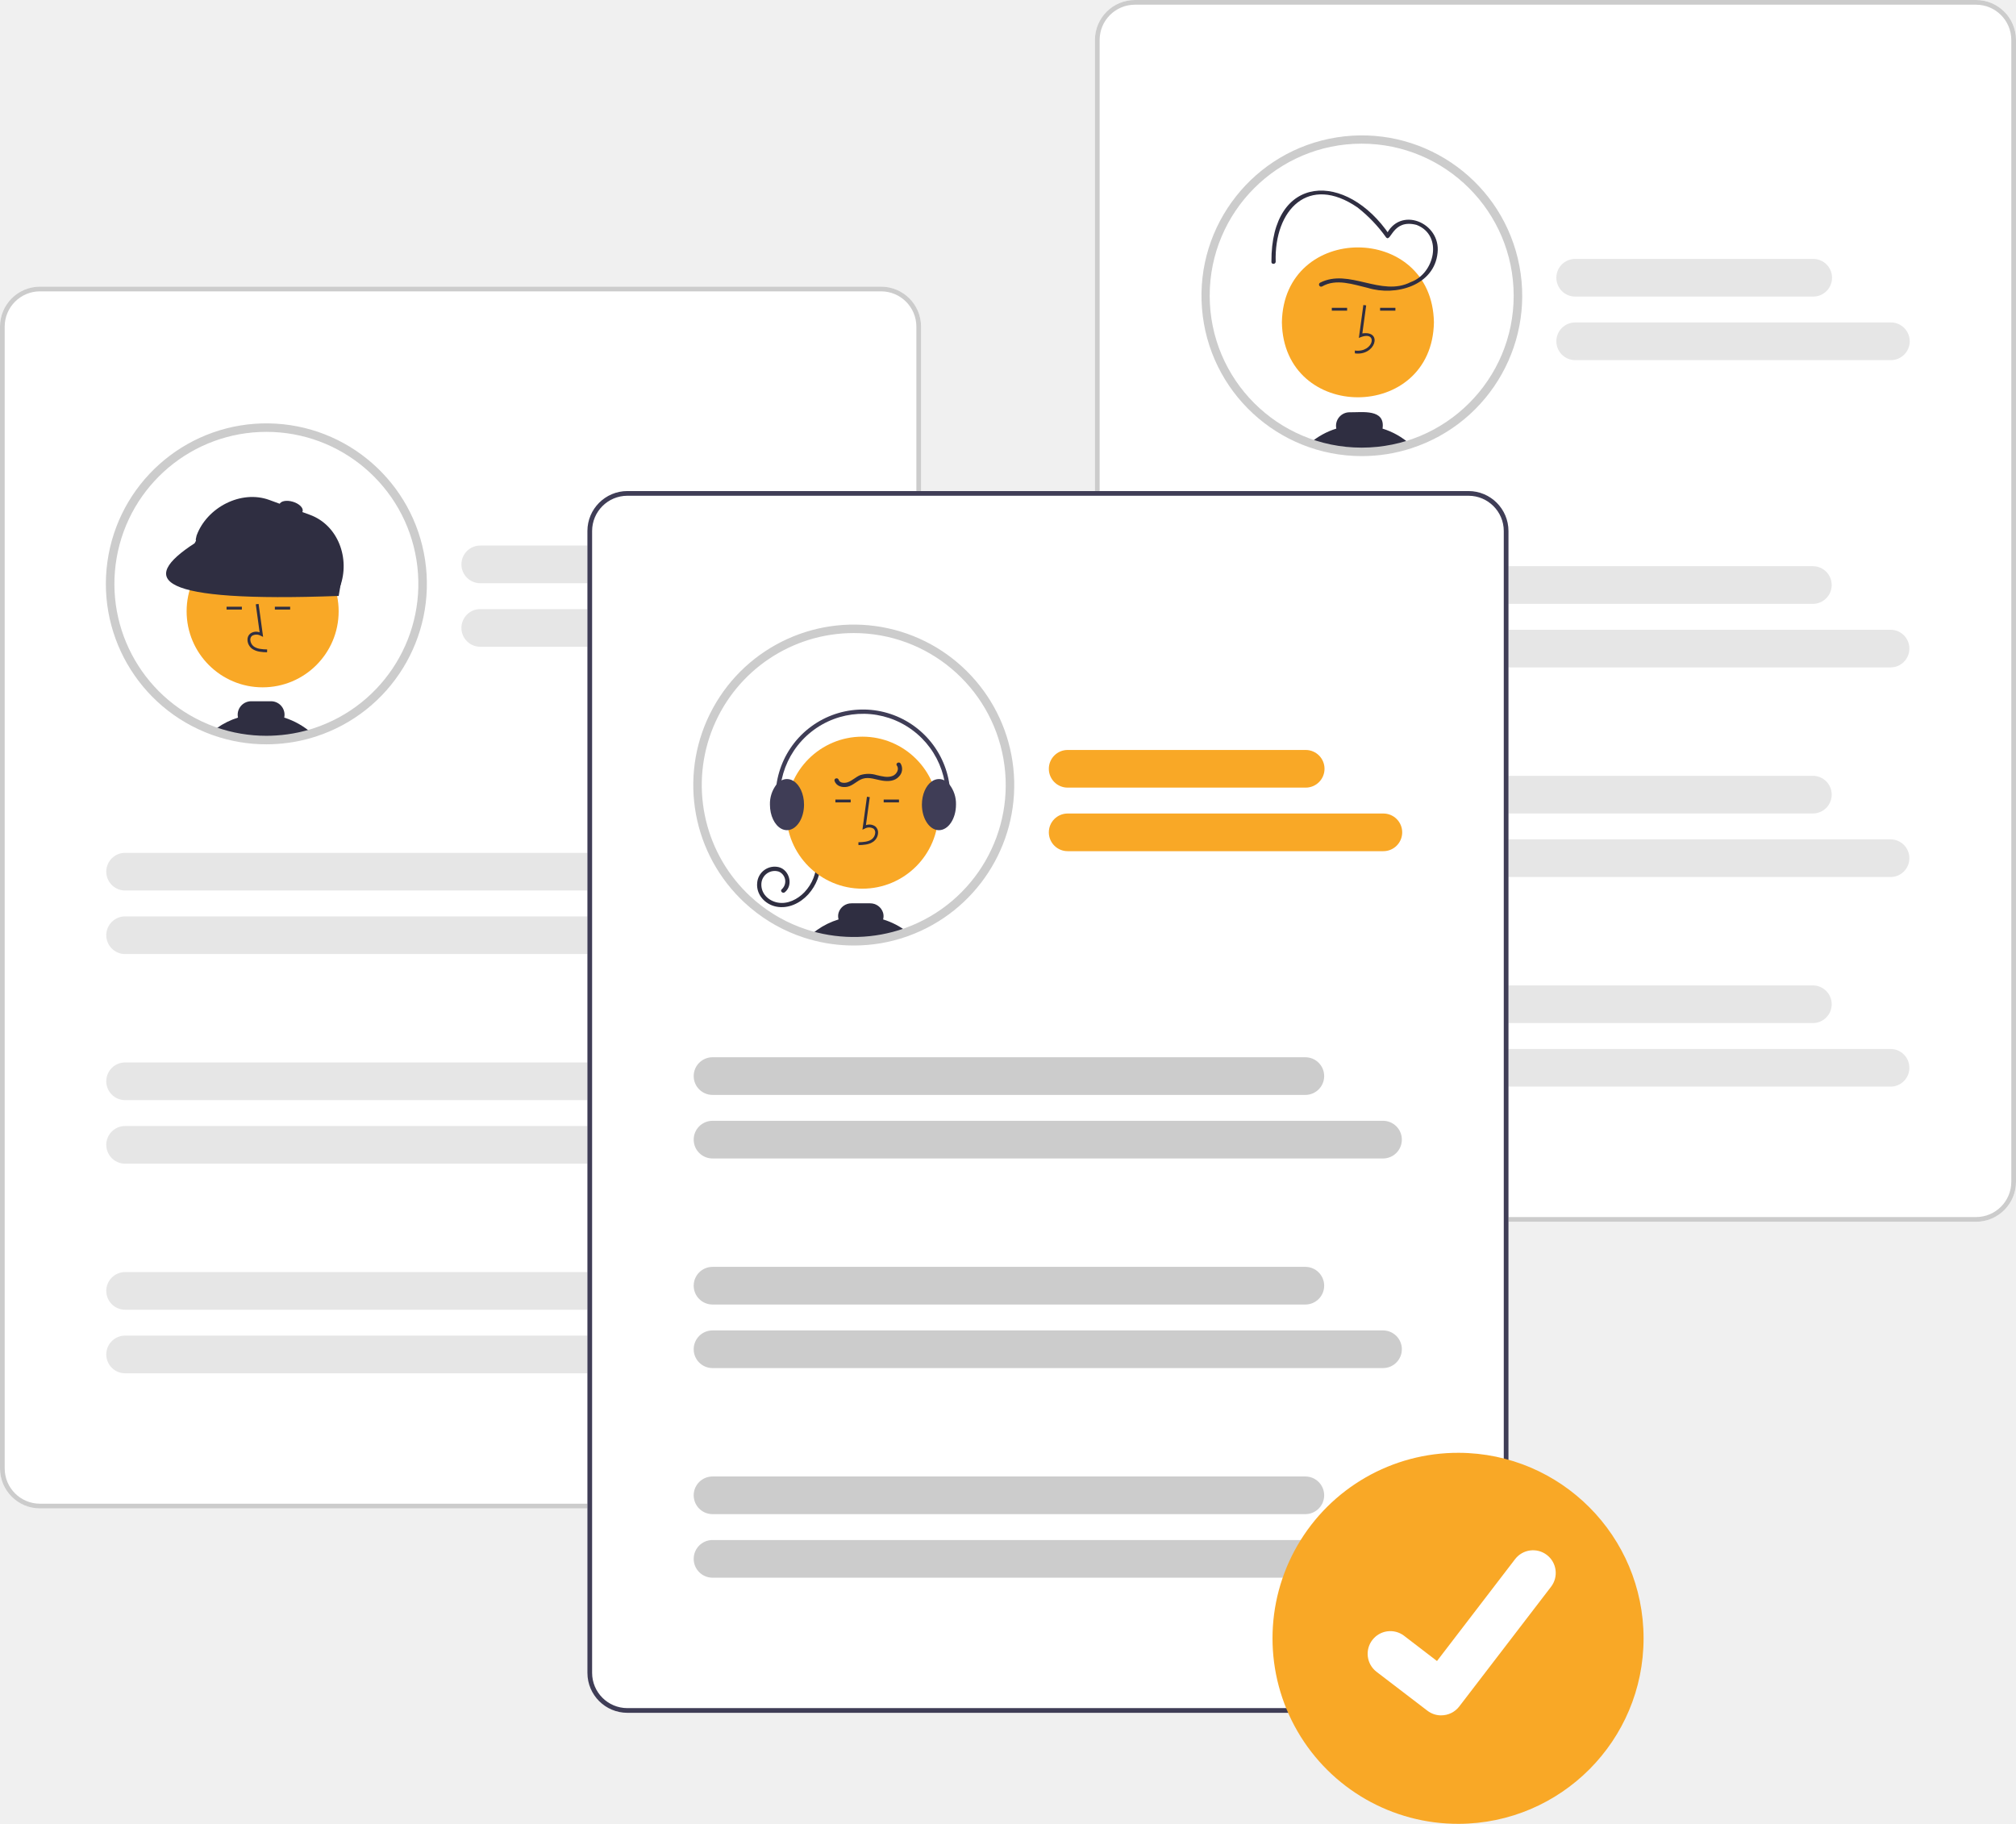
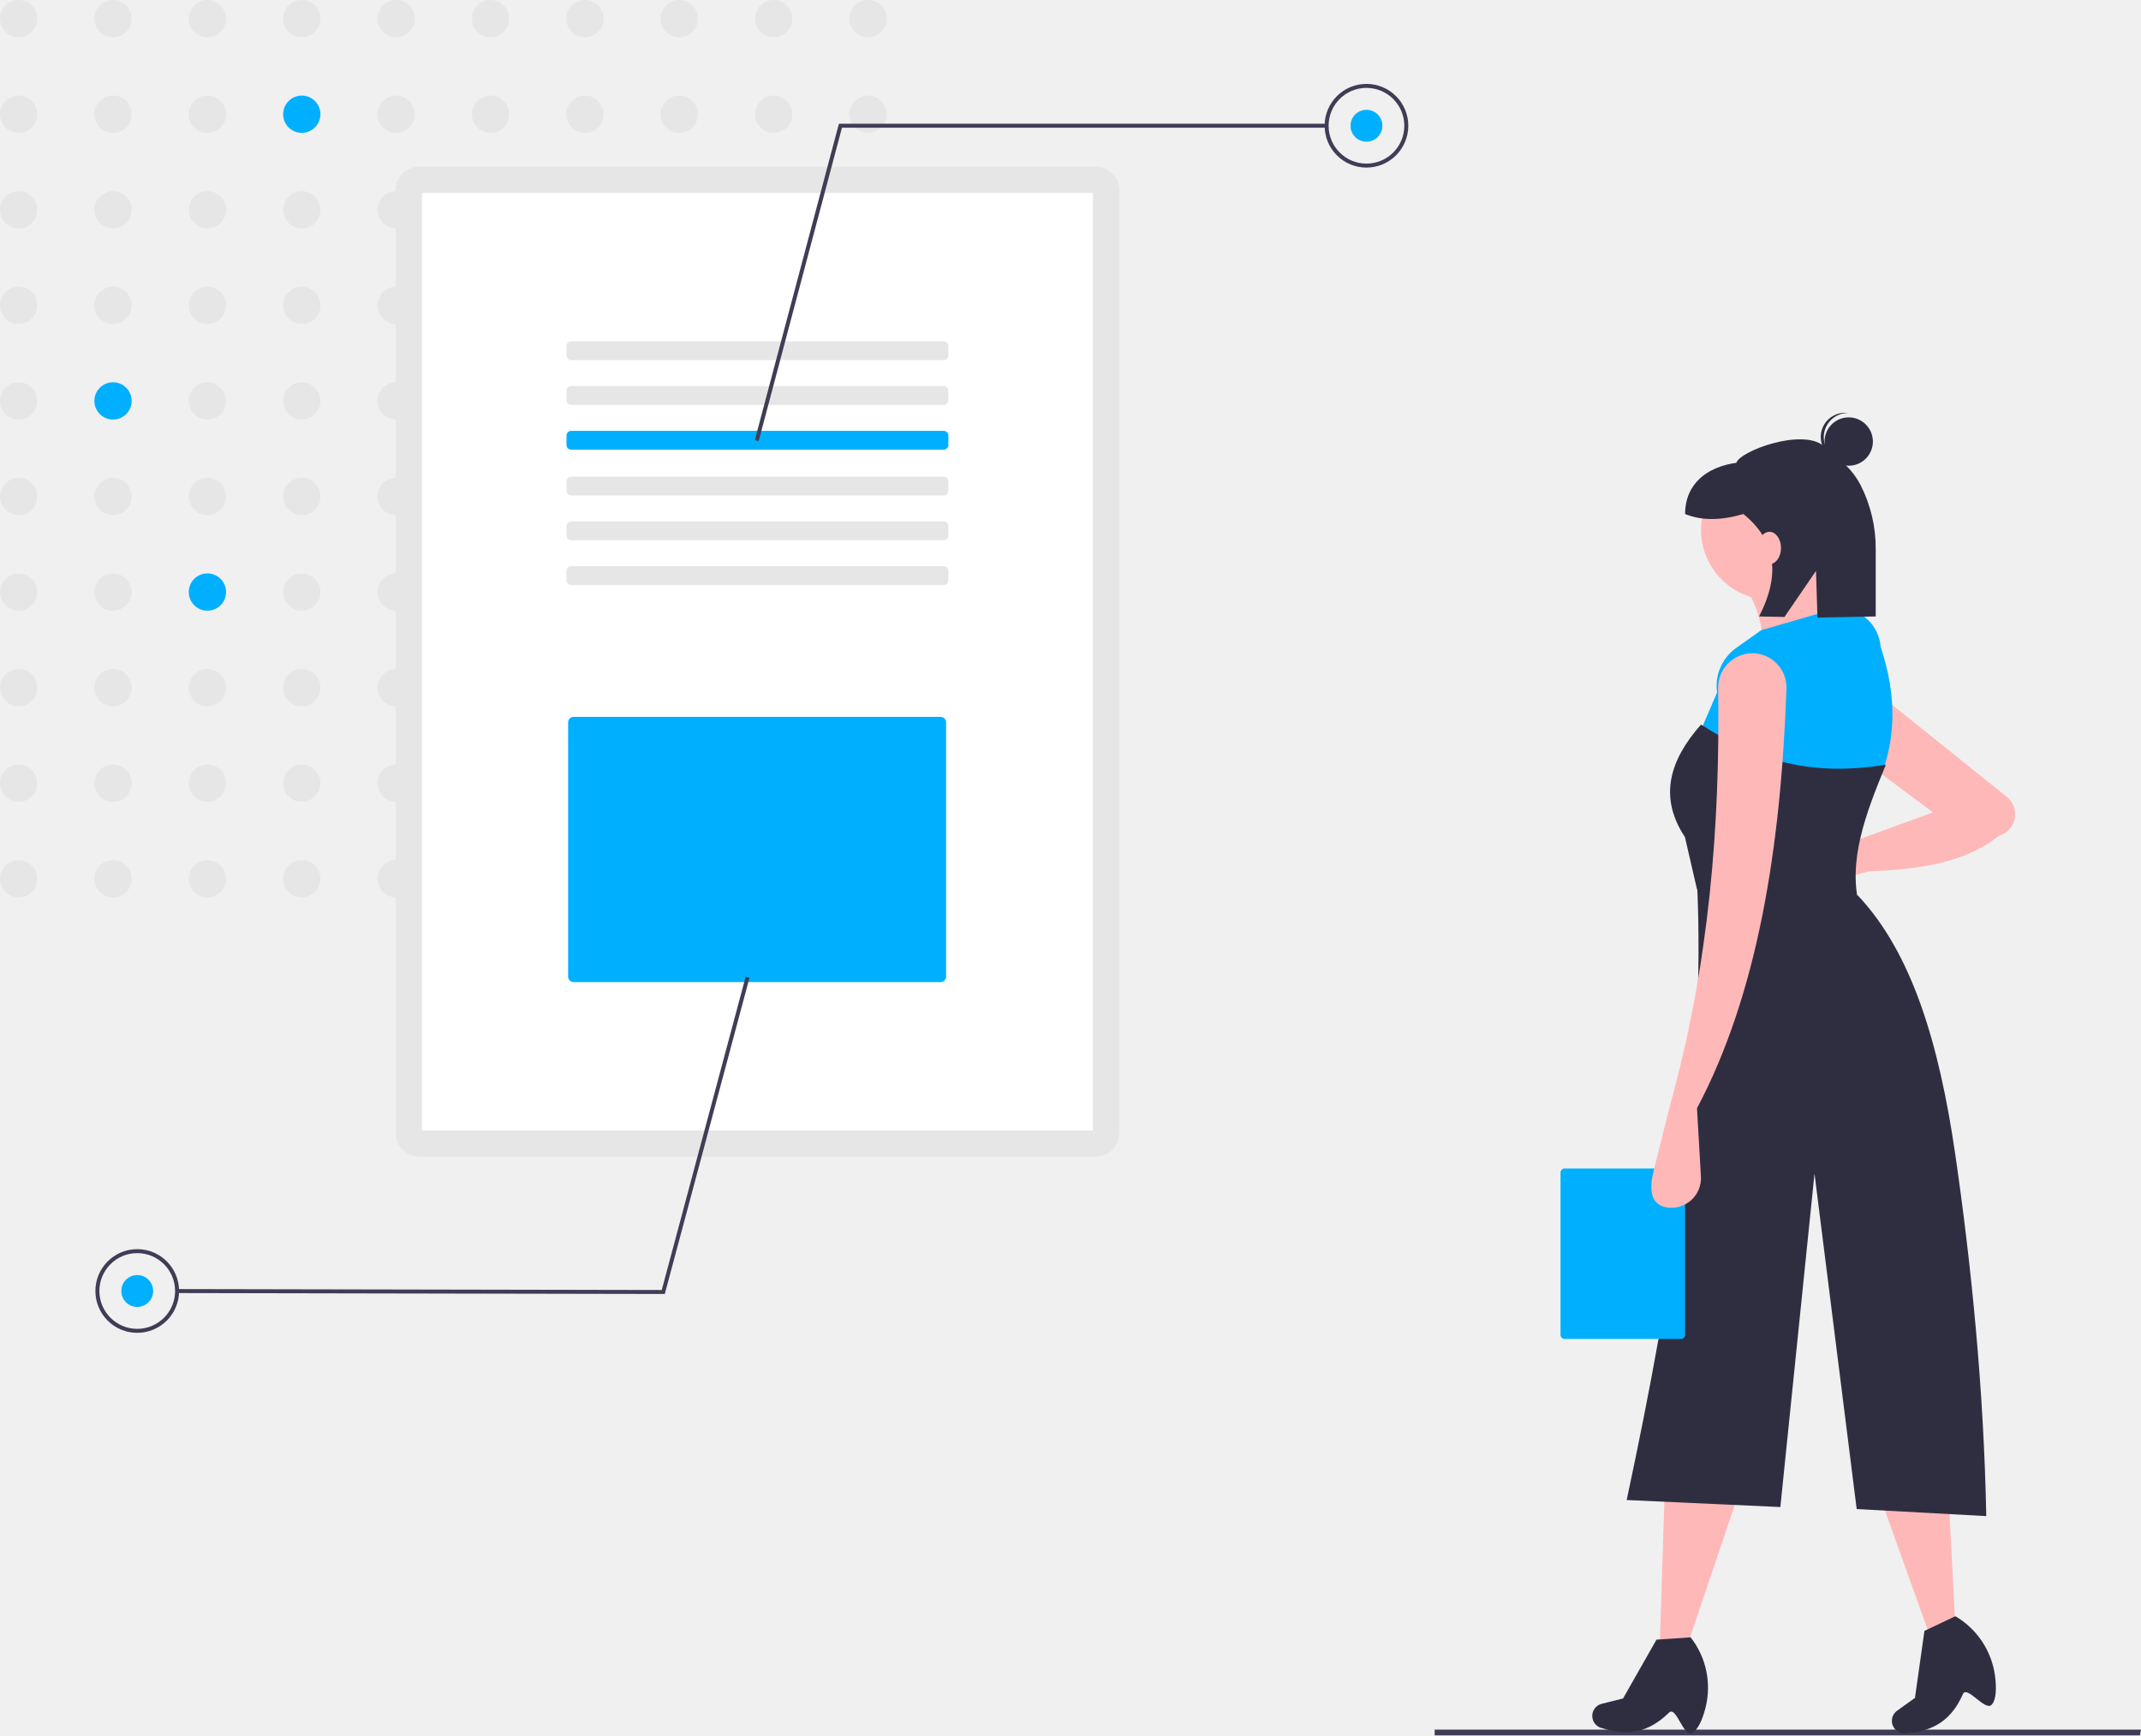
- <svg xmlns="http://www.w3.org/2000/svg" data-name="Layer 1" width="697.963" height="631.463" viewBox="0 0 697.963 631.463">
-   <path d="M556.072,656.52H264.848a13.845,13.845,0,0,1-13.829-13.829V247.342a13.845,13.845,0,0,1,13.829-13.829H556.072a13.845,13.845,0,0,1,13.829,13.829V642.691A13.845,13.845,0,0,1,556.072,656.52Z" transform="translate(-251.0186 -134.2684)" fill="#fff" />
-   <path d="M397.332,336.403a54.107,54.107,0,0,1-37.341,51.444c-.325.103-.649.207-.979.305-1.406.433-2.832.802-4.283,1.116a53.172,53.172,0,0,1-7.971,1.106q-1.748.118-3.516.118a53.995,53.995,0,0,1-17.884-3.029c-.167-.059-.334-.118-.497-.177a54.095,54.095,0,1,1,72.47-50.884Z" transform="translate(-251.0186 -134.2684)" fill="#fff" />
-   <circle cx="90.928" cy="211.655" r="26.317" fill="#f9a826" />
-   <path d="M343.482,360.103l.027-.983c-1.83-.051-3.443-.166-4.655-1.051a3.023,3.023,0,0,1-1.171-2.227,1.728,1.728,0,0,1,.567-1.423,2.979,2.979,0,0,1,3.043-.027l.814.373L340.547,343.361l-.974.134,1.327,9.7a3.472,3.472,0,0,0-3.284.473,2.69,2.69,0,0,0-.915,2.209,3.999,3.999,0,0,0,1.574,2.986C339.832,360,341.856,360.057,343.482,360.103Z" transform="translate(-251.0186 -134.2684)" fill="#2f2e41" />
-   <rect x="78.439" y="210.063" width="5.297" height="0.983" fill="#2f2e41" />
-   <rect x="95.158" y="210.063" width="5.297" height="0.983" fill="#2f2e41" />
-   <path d="M349.423,382.714a4.814,4.814,0,0,0,.108-.983,4.679,4.679,0,0,0-4.671-4.671h-6.884a4.676,4.676,0,0,0-4.671,4.671,4.543,4.543,0,0,0,.108.988,26.424,26.424,0,0,0-7.282,3.604c-.433.3-.861.624-1.269.964.162.059.329.118.497.177a53.995,53.995,0,0,0,17.884,3.029q1.77,0,3.516-.118a53.172,53.172,0,0,0,7.971-1.106c1.451-.315,2.877-.683,4.283-1.116A26.65,26.65,0,0,0,349.423,382.714Z" transform="translate(-251.0186 -134.2684)" fill="#2f2e41" />
-   <path d="M348.538,389.751a3.618,3.618,0,0,0-1.78.625,53.172,53.172,0,0,0,7.971-1.106Z" transform="translate(-251.0186 -134.2684)" fill="#2f2e41" />
-   <path d="M365.814,339.672,320.096,322.947a1.967,1.967,0,0,1-1.171-2.523l.155-.731c3.57-9.76,15.405-15.902,25.165-12.332l14.068,5.147c9.76,3.57,14.002,15.127,10.431,24.887l-.407,1.105A1.967,1.967,0,0,1,365.814,339.672Z" transform="translate(-251.0186 -134.2684)" fill="#2f2e41" />
-   <path d="M368.276,340.6c-63.721,2.351-69.289-5.655-49.874-18.245l4.119-7.579L369.727,331.986Z" transform="translate(-251.0186 -134.2684)" fill="#2f2e41" />
-   <ellipse cx="351.779" cy="310.104" rx="2.213" ry="4.18" transform="translate(-297.4833 423.4543) rotate(-73.26954)" fill="#2f2e41" />
-   <path d="M343.242,391.968a55.43,55.43,0,0,1-18.372-3.112l-.513-.183a55.565,55.565,0,1,1,36.089.577c-.349.111-.678.216-1.013.315-1.397.43-2.878.816-4.392,1.144a54.763,54.763,0,0,1-8.193,1.137C345.664,391.927,344.448,391.968,343.242,391.968Zm0-108.179a52.622,52.622,0,0,0-17.88,102.11l.487.174a52.474,52.474,0,0,0,17.392,2.945c1.14,0,2.289-.039,3.416-.115a51.87,51.87,0,0,0,7.758-1.076c1.432-.31,2.832-.675,4.161-1.084.329-.098.641-.198.954-.297A52.622,52.622,0,0,0,343.242,283.789Z" transform="translate(-251.0186 -134.2684)" fill="#ccc" />
-   <path d="M269.607,502.682" transform="translate(-251.0186 -134.2684)" fill="#f2f2f2" />
-   <path d="M556.072,656.52H264.848a13.845,13.845,0,0,1-13.829-13.829V247.342a13.845,13.845,0,0,1,13.829-13.829H556.072a13.845,13.845,0,0,1,13.829,13.829V642.691A13.845,13.845,0,0,1,556.072,656.52ZM264.848,235.14a12.216,12.216,0,0,0-12.202,12.202V642.691a12.216,12.216,0,0,0,12.202,12.202H556.072a12.216,12.216,0,0,0,12.202-12.202V247.342a12.216,12.216,0,0,0-12.202-12.202Z" transform="translate(-251.0186 -134.2684)" fill="#ccc" />
-   <path d="M499.695,336.193H417.288a6.519,6.519,0,0,1,0-13.039H499.695a6.519,6.519,0,1,1,0,13.039Z" transform="translate(-251.0186 -134.2684)" fill="#e6e6e6" />
-   <path d="M526.587,358.195H417.288a6.519,6.519,0,0,1,0-13.039h109.299a6.519,6.519,0,0,1,0,13.039Z" transform="translate(-251.0186 -134.2684)" fill="#e6e6e6" />
-   <path d="M499.575,442.585H294.333a6.519,6.519,0,1,1,0-13.039H499.575a6.519,6.519,0,0,1,0,13.039Z" transform="translate(-251.0186 -134.2684)" fill="#e6e6e6" />
-   <path d="M526.467,464.587H294.333a6.519,6.519,0,1,1,0-13.039H526.467a6.519,6.519,0,1,1,0,13.039Z" transform="translate(-251.0186 -134.2684)" fill="#e6e6e6" />
-   <path d="M499.575,515.158H294.333a6.519,6.519,0,1,1,0-13.039H499.575a6.519,6.519,0,0,1,0,13.039Z" transform="translate(-251.0186 -134.2684)" fill="#e6e6e6" />
-   <path d="M526.467,537.16H294.333a6.519,6.519,0,1,1,0-13.039H526.467a6.519,6.519,0,1,1,0,13.039Z" transform="translate(-251.0186 -134.2684)" fill="#e6e6e6" />
-   <path d="M499.575,587.731H294.333a6.519,6.519,0,1,1,0-13.039H499.575a6.519,6.519,0,0,1,0,13.039Z" transform="translate(-251.0186 -134.2684)" fill="#e6e6e6" />
-   <path d="M526.467,609.733H294.333a6.519,6.519,0,1,1,0-13.039H526.467a6.519,6.519,0,1,1,0,13.039Z" transform="translate(-251.0186 -134.2684)" fill="#e6e6e6" />
-   <path d="M935.152,557.276l-291.225 0a13.845,13.845,0,0,1-13.829-13.829l-0-395.35a13.845,13.845,0,0,1,13.829-13.829l291.225-0a13.845,13.845,0,0,1,13.829,13.829l0,395.35A13.845,13.845,0,0,1,935.152,557.276Z" transform="translate(-251.0186 -134.2684)" fill="#fff" />
-   <path d="M935.152,557.276l-291.225 0a13.845,13.845,0,0,1-13.829-13.829l-0-395.35a13.845,13.845,0,0,1,13.829-13.829l291.225-0a13.845,13.845,0,0,1,13.829,13.829l0,395.35A13.845,13.845,0,0,1,935.152,557.276ZM643.927,135.896a12.216,12.216,0,0,0-12.202,12.202l0,395.349a12.216,12.216,0,0,0,12.202,12.202l291.225-0A12.216,12.216,0,0,0,947.354,543.447l-0-395.35A12.216,12.216,0,0,0,935.152,135.895Z" transform="translate(-251.0186 -134.2684)" fill="#ccc" />
-   <path d="M776.548,236.62a54.09,54.09,0,1,1-54.09-54.09A54.107,54.107,0,0,1,776.548,236.62Z" transform="translate(-251.0186 -134.2684)" fill="#fff" />
-   <path d="M747.458,245.876c-.591,34.593-52.047,34.588-52.633-.001C695.415,211.282,746.872,211.288,747.458,245.876Z" transform="translate(-251.0186 -134.2684)" fill="#f9a826" />
-   <path d="M720.097,256.613l-.027-.983c6.778.905,8.238-7.496,1.402-4.355l1.56-11.403.974.133-1.327,9.7C729.876,248.633,727.214,257.596,720.097,256.613Z" transform="translate(-251.0186 -134.2684)" fill="#2f2e41" />
-   <rect x="477.806" y="106.573" width="5.297" height="0.983" fill="#2f2e41" />
-   <rect x="461.087" y="106.573" width="5.297" height="0.983" fill="#2f2e41" />
-   <path d="M729.672,282.67c1.033-6.968-7.125-5.591-11.442-5.66a4.68,4.68,0,0,0-4.563,5.655,25.588,25.588,0,0,0-9.092,5.016,54.324,54.324,0,0,0,34.632.384A25.457,25.457,0,0,0,729.672,282.67Z" transform="translate(-251.0186 -134.2684)" fill="#2f2e41" />
-   <path d="M708.769,233.429c4.877-2.819,10.792-.656,15.829.526,9.558,2.938,22.962-.741,24.124-12.127,1.21-10.589-13.276-16.491-17.906-5.952l1.348-.176c-15.016-22.315-41.135-21.469-40.963,9.211-.056.948,1.42.945,1.475-.001-.553-18.079,11.412-30.438,28.326-18.819a49.831,49.831,0,0,1,9.889,10.354c1.761,1.974,2.144-6.527,10.575-4.301,9.278,3.594,6.251,16.88-2.042,19.797-10.247,5.235-21.344-4.915-31.399.214a.738.738,0,0,0,.745,1.274Z" transform="translate(-251.0186 -134.2684)" fill="#2f2e41" />
-   <path d="M722.459,292.185a55.518,55.518,0,1,1,17.204-2.718A55.431,55.431,0,0,1,722.459,292.185Zm-0-108.179A52.622,52.622,0,1,0,775.073,236.62,52.674,52.674,0,0,0,722.459,184.006Z" transform="translate(-251.0186 -134.2684)" fill="#ccc" />
-   <path d="M878.774,236.949l-82.407 0a6.519,6.519,0,0,1,0-13.039l82.407-0a6.519,6.519,0,1,1,0,13.039Z" transform="translate(-251.0186 -134.2684)" fill="#e6e6e6" />
-   <path d="M905.667,258.951l-109.299 0a6.519,6.519,0,1,1,0-13.039l109.299-0a6.519,6.519,0,0,1,0,13.039Z" transform="translate(-251.0186 -134.2684)" fill="#e6e6e6" />
-   <path d="M878.655,343.34l-205.241 0a6.519,6.519,0,0,1,0-13.039l205.241-0a6.519,6.519,0,1,1,0,13.039Z" transform="translate(-251.0186 -134.2684)" fill="#e6e6e6" />
-   <path d="M905.547,365.343l-232.134 0a6.519,6.519,0,1,1,0-13.039l232.134-0a6.519,6.519,0,0,1,0,13.039Z" transform="translate(-251.0186 -134.2684)" fill="#e6e6e6" />
-   <path d="M878.655,415.913l-205.241 0a6.519,6.519,0,0,1,0-13.039l205.241-0a6.519,6.519,0,0,1,0,13.039Z" transform="translate(-251.0186 -134.2684)" fill="#e6e6e6" />
-   <path d="M905.547,437.916l-232.134 0a6.519,6.519,0,1,1,0-13.039l232.134-0a6.519,6.519,0,0,1,0,13.039Z" transform="translate(-251.0186 -134.2684)" fill="#e6e6e6" />
-   <path d="M878.655,488.486l-205.241 0a6.519,6.519,0,1,1,0-13.039l205.241-0a6.519,6.519,0,1,1,0,13.039Z" transform="translate(-251.0186 -134.2684)" fill="#e6e6e6" />
-   <path d="M905.547,510.489l-232.134 0a6.519,6.519,0,1,1,0-13.039l232.134-0a6.519,6.519,0,0,1,0,13.039Z" transform="translate(-251.0186 -134.2684)" fill="#e6e6e6" />
-   <path d="M759.441,727.293H468.217a13.845,13.845,0,0,1-13.829-13.829V318.114a13.845,13.845,0,0,1,13.829-13.829H759.441a13.845,13.845,0,0,1,13.829,13.829v395.349A13.845,13.845,0,0,1,759.441,727.293Z" transform="translate(-251.0186 -134.2684)" fill="#fff" />
-   <path d="M492.506,406.064a53.926,53.926,0,0,0,15.902,38.31c.423.418.856.836,1.293,1.244a54.014,54.014,0,0,0,8.586,6.545c.59.364,1.18.713,1.785,1.052a53.784,53.784,0,0,0,9.775,4.293c.585.192,1.18.374,1.775.541a54.313,54.313,0,0,0,32.857-.924c.206-.074.413-.148.615-.221a54.094,54.094,0,1,0-72.588-50.839Z" transform="translate(-251.0186 -134.2684)" fill="#fff" />
-   <path d="M535.173,432.575a16.761,16.761,0,0,1-4.329,11.347c-2.781,3.052-6.922,5.076-11.1,4.239-3.847-.771-6.974-4.134-6.584-8.202a6.076,6.076,0,0,1,7.507-5.456c3.655.948,5.111,6.216,2.066,8.688-.731.593-1.781-.444-1.043-1.043a3.684,3.684,0,0,0-1.039-6.107,4.63,4.63,0,0,0-6.03,4.094c-.241,3.429,2.386,6.012,5.608,6.62,3.485.658,6.941-1.126,9.302-3.588a15.221,15.221,0,0,0,4.167-10.593.738.738,0,0,1,1.475,0Z" transform="translate(-251.0186 -134.2684)" fill="#2f2e41" />
-   <circle cx="298.559" cy="281.368" r="26.317" fill="#f9a826" />
-   <path d="M548.231,426.866l-.027-.983c1.83-.051,3.443-.166,4.655-1.051a3.023,3.023,0,0,0,1.171-2.227,1.728,1.728,0,0,0-.567-1.423,2.979,2.979,0,0,0-3.043-.027l-.814.373,1.56-11.403.974.134-1.327,9.7a3.472,3.472,0,0,1,3.284.473,2.69,2.69,0,0,1,.915,2.209,3.999,3.999,0,0,1-1.574,2.986C551.881,426.763,549.857,426.82,548.231,426.866Z" transform="translate(-251.0186 -134.2684)" fill="#2f2e41" />
-   <rect x="305.94" y="276.826" width="5.297" height="0.983" fill="#2f2e41" />
-   <rect x="289.222" y="276.826" width="5.297" height="0.983" fill="#2f2e41" />
-   <path d="M531.622,458.049a54.313,54.313,0,0,0,32.857-.924c.206-.074.413-.148.615-.221a26.195,26.195,0,0,0-8.335-4.308,4.193,4.193,0,0,0-.01-2.311,4.651,4.651,0,0,0-4.499-3.265H545.838a4.635,4.635,0,0,0-4.489,3.26,4.211,4.211,0,0,0-.01,2.316,26.222,26.222,0,0,0-7.435,3.644q-.686.479-1.328,1.003C532.252,457.503,531.932,457.774,531.622,458.049Z" transform="translate(-251.0186 -134.2684)" fill="#2f2e41" />
-   <path d="M570.193,412.845c0,4.435,2.183,8.113,5.02,8.753a4.058,4.058,0,0,0,.88.098c3.25,0,5.901-3.968,5.901-8.851a10.869,10.869,0,0,0-2.272-6.973,5.694,5.694,0,0,0-1.736-1.411,4.114,4.114,0,0,0-1.893-.467,4.314,4.314,0,0,0-2.513.846C571.58,406.256,570.193,409.309,570.193,412.845Z" transform="translate(-251.0186 -134.2684)" fill="#3f3d56" />
-   <path d="M517.579,412.845c0,3.816,1.613,7.071,3.875,8.315a4.2,4.2,0,0,0,2.026.536,3.801,3.801,0,0,0,.472-.029c3.029-.359,5.429-4.175,5.429-8.822,0-3.722-1.539-6.914-3.713-8.217a4.217,4.217,0,0,0-2.188-.634,4.114,4.114,0,0,0-1.893.467,5.726,5.726,0,0,0-1.741,1.416A10.89,10.89,0,0,0,517.579,412.845Z" transform="translate(-251.0186 -134.2684)" fill="#3f3d56" />
-   <path d="M521.821,420.311a.738.738,0,0,0,.699-.974,28.765,28.765,0,1,1,55.411-3.233.738.738,0,0,0,1.443.304,30.241,30.241,0,1,0-58.252,3.4A.738.738,0,0,0,521.821,420.311Z" transform="translate(-251.0186 -134.2684)" fill="#3f3d56" />
-   <path d="M562.797,398.586a3.688,3.688,0,0,1-.57,4.566c-1.429,1.596-3.707,1.697-5.685,1.4-2.22-.332-4.574-1.372-6.822-.672-1.915.597-3.282,2.335-5.272,2.771-1.765.387-3.875-.125-4.494-2.006-.297-.904,1.127-1.291,1.422-.392.4,1.217,2.128,1.193,3.118.856,1.587-.54,2.81-1.854,4.369-2.482a9.56,9.56,0,0,1,5.706.016c1.764.397,3.795.986,5.553.244,1.301-.549,2.336-2.279,1.4-3.556-.562-.767.718-1.503,1.274-.745Z" transform="translate(-251.0186 -134.2684)" fill="#2f2e41" />
-   <path d="M546.595,461.629a55.462,55.462,0,0,1-15.382-2.163c-.588-.165-1.205-.353-1.825-.556a55.416,55.416,0,0,1-10.04-4.409c-.599-.336-1.2-.69-1.835-1.082a55.612,55.612,0,0,1-8.819-6.723c-.447-.417-.89-.845-1.322-1.272a55.56,55.56,0,1,1,58.227,12.866c-.203.074-.413.149-.623.224A55.436,55.436,0,0,1,546.595,461.629Zm0-108.179a52.617,52.617,0,0,0-37.146,89.88c.408.403.831.811,1.258,1.21a52.668,52.668,0,0,0,8.352,6.367c.602.371,1.169.705,1.734,1.022a52.446,52.446,0,0,0,9.509,4.176c.584.191,1.161.367,1.718.524a52.837,52.837,0,0,0,31.971-.896l.596-.215a52.621,52.621,0,0,0-17.992-102.068Z" transform="translate(-251.0186 -134.2684)" fill="#ccc" />
-   <path d="M759.441,727.293H468.217a13.845,13.845,0,0,1-13.829-13.829V318.114a13.845,13.845,0,0,1,13.829-13.829H759.441a13.845,13.845,0,0,1,13.829,13.829v395.349A13.845,13.845,0,0,1,759.441,727.293ZM468.217,305.912a12.216,12.216,0,0,0-12.202,12.202v395.349a12.216,12.216,0,0,0,12.202,12.202H759.441a12.216,12.216,0,0,0,12.202-12.202V318.114A12.216,12.216,0,0,0,759.441,305.912Z" transform="translate(-251.0186 -134.2684)" fill="#3f3d56" />
-   <path d="M703.064,406.965H620.657a6.519,6.519,0,1,1,0-13.039h82.407a6.519,6.519,0,1,1,0,13.039Z" transform="translate(-251.0186 -134.2684)" fill="#f9a826" />
-   <path d="M729.956,428.968H620.657a6.519,6.519,0,1,1,0-13.039h109.299a6.519,6.519,0,0,1,0,13.039Z" transform="translate(-251.0186 -134.2684)" fill="#f9a826" />
-   <path d="M702.944,513.357H497.702a6.519,6.519,0,0,1,0-13.039H702.944a6.519,6.519,0,0,1,0,13.039Z" transform="translate(-251.0186 -134.2684)" fill="#ccc" />
-   <path d="M729.836,535.36H497.702a6.519,6.519,0,0,1,0-13.039H729.836a6.519,6.519,0,0,1,0,13.039Z" transform="translate(-251.0186 -134.2684)" fill="#ccc" />
-   <path d="M702.944,585.93H497.702a6.519,6.519,0,0,1,0-13.039H702.944a6.519,6.519,0,0,1,0,13.039Z" transform="translate(-251.0186 -134.2684)" fill="#ccc" />
-   <path d="M729.836,607.933H497.702a6.519,6.519,0,0,1,0-13.039H729.836a6.519,6.519,0,0,1,0,13.039Z" transform="translate(-251.0186 -134.2684)" fill="#ccc" />
-   <path d="M702.944,658.503H497.702a6.519,6.519,0,0,1,0-13.039H702.944a6.519,6.519,0,0,1,0,13.039Z" transform="translate(-251.0186 -134.2684)" fill="#ccc" />
-   <path d="M729.836,680.506H497.702a6.519,6.519,0,0,1,0-13.039H729.836a6.519,6.519,0,1,1,0,13.039Z" transform="translate(-251.0186 -134.2684)" fill="#ccc" />
-   <path d="M756.062,637.268a64.232,64.232,0,1,0-0,128.463h0a64.232,64.232,0,0,0,0-128.463Z" transform="translate(-251.0186 -134.2684)" fill="#f9a826" />
-   <path id="ba2462e0-2d61-4715-874d-575d790dfdd0-430" data-name="f276b720-7c73-4755-84a7-b208d54eb1fc" d="M749.968,728.176a7.796,7.796,0,0,1-4.69-1.559l-.084-.063-17.664-13.512a7.85,7.85,0,0,1,9.552-12.459l11.441,8.774,27.036-35.271A7.846,7.846,0,0,1,786.56,672.632l0.0 0.0.002.002-.168.233.172-.233a7.856,7.856,0,0,1,1.451,11.003L756.218,725.105a7.851,7.851,0,0,1-6.244,3.061Z" transform="translate(-251.0186 -134.2684)" fill="#fff" />
+ <svg xmlns="http://www.w3.org/2000/svg" data-name="Layer 1" width="782.39" height="634.123" viewBox="0 0 782.39 634.123">
+   <polygon points="782.009 634.123 524.27 634.123 524.27 632.017 782.39 632.017 782.009 634.123" fill="#3f3d56" />
+   <circle cx="6.813" cy="6.814" r="6.813" fill="#e6e6e6" />
+   <circle cx="41.302" cy="6.814" r="6.813" fill="#e6e6e6" />
+   <circle cx="75.791" cy="6.814" r="6.813" fill="#e6e6e6" />
+   <circle cx="110.28" cy="6.814" r="6.813" fill="#e6e6e6" />
+   <circle cx="144.769" cy="6.814" r="6.813" fill="#e6e6e6" />
+   <circle cx="179.258" cy="6.814" r="6.813" fill="#e6e6e6" />
+   <circle cx="213.747" cy="6.814" r="6.813" fill="#e6e6e6" />
+   <circle cx="248.236" cy="6.814" r="6.813" fill="#e6e6e6" />
+   <circle cx="282.725" cy="6.814" r="6.813" fill="#e6e6e6" />
+   <circle cx="317.214" cy="6.814" r="6.813" fill="#e6e6e6" />
+   <circle cx="6.813" cy="41.736" r="6.813" fill="#e6e6e6" />
+   <circle cx="41.302" cy="41.736" r="6.813" fill="#e6e6e6" />
+   <circle cx="75.791" cy="41.736" r="6.813" fill="#e6e6e6" />
+   <circle cx="110.28" cy="41.736" r="6.813" fill="#00b0ff" />
+   <circle cx="144.769" cy="41.736" r="6.813" fill="#e6e6e6" />
+   <circle cx="179.258" cy="41.736" r="6.813" fill="#e6e6e6" />
+   <circle cx="213.747" cy="41.736" r="6.813" fill="#e6e6e6" />
+   <circle cx="248.236" cy="41.736" r="6.813" fill="#e6e6e6" />
+   <circle cx="282.725" cy="41.736" r="6.813" fill="#e6e6e6" />
+   <circle cx="317.214" cy="41.736" r="6.813" fill="#e6e6e6" />
+   <circle cx="6.813" cy="76.658" r="6.813" fill="#e6e6e6" />
+   <circle cx="41.302" cy="76.658" r="6.813" fill="#e6e6e6" />
+   <circle cx="75.791" cy="76.658" r="6.813" fill="#e6e6e6" />
+   <circle cx="110.28" cy="76.658" r="6.813" fill="#e6e6e6" />
+   <circle cx="144.769" cy="76.658" r="6.813" fill="#e6e6e6" />
+   <circle cx="179.258" cy="76.658" r="6.813" fill="#e6e6e6" />
+   <circle cx="213.747" cy="76.658" r="6.813" fill="#e6e6e6" />
+   <circle cx="248.236" cy="76.658" r="6.813" fill="#e6e6e6" />
+   <circle cx="282.725" cy="76.658" r="6.813" fill="#e6e6e6" />
+   <circle cx="317.214" cy="76.658" r="6.813" fill="#e6e6e6" />
+   <circle cx="6.813" cy="111.58" r="6.813" fill="#e6e6e6" />
+   <circle cx="41.302" cy="111.58" r="6.813" fill="#e6e6e6" />
+   <circle cx="75.791" cy="111.58" r="6.813" fill="#e6e6e6" />
+   <circle cx="110.28" cy="111.58" r="6.813" fill="#e6e6e6" />
+   <circle cx="144.769" cy="111.58" r="6.813" fill="#e6e6e6" />
+   <circle cx="179.258" cy="111.58" r="6.813" fill="#e6e6e6" />
+   <circle cx="213.747" cy="111.58" r="6.813" fill="#e6e6e6" />
+   <circle cx="248.236" cy="111.58" r="6.813" fill="#e6e6e6" />
+   <circle cx="282.725" cy="111.58" r="6.813" fill="#e6e6e6" />
+   <circle cx="317.214" cy="111.58" r="6.813" fill="#e6e6e6" />
+   <circle cx="6.813" cy="146.502" r="6.813" fill="#e6e6e6" />
+   <circle cx="41.302" cy="146.502" r="6.813" fill="#00b0ff" />
+   <circle cx="75.791" cy="146.502" r="6.813" fill="#e6e6e6" />
+   <circle cx="110.28" cy="146.502" r="6.813" fill="#e6e6e6" />
+   <circle cx="144.769" cy="146.502" r="6.813" fill="#e6e6e6" />
+   <circle cx="179.258" cy="146.502" r="6.813" fill="#e6e6e6" />
+   <circle cx="213.747" cy="146.502" r="6.813" fill="#e6e6e6" />
+   <circle cx="248.236" cy="146.502" r="6.813" fill="#e6e6e6" />
+   <circle cx="282.725" cy="146.502" r="6.813" fill="#e6e6e6" />
+   <circle cx="317.214" cy="146.502" r="6.813" fill="#e6e6e6" />
+   <circle cx="6.813" cy="181.424" r="6.813" fill="#e6e6e6" />
+   <circle cx="41.302" cy="181.424" r="6.813" fill="#e6e6e6" />
+   <circle cx="75.791" cy="181.424" r="6.813" fill="#e6e6e6" />
+   <circle cx="110.28" cy="181.424" r="6.813" fill="#e6e6e6" />
+   <circle cx="144.769" cy="181.424" r="6.813" fill="#e6e6e6" />
+   <circle cx="179.258" cy="181.424" r="6.813" fill="#e6e6e6" />
+   <circle cx="213.747" cy="181.424" r="6.813" fill="#e6e6e6" />
+   <circle cx="248.236" cy="181.424" r="6.813" fill="#e6e6e6" />
+   <circle cx="282.725" cy="181.424" r="6.813" fill="#e6e6e6" />
+   <circle cx="317.214" cy="181.424" r="6.813" fill="#e6e6e6" />
+   <circle cx="6.813" cy="216.346" r="6.813" fill="#e6e6e6" />
+   <circle cx="41.302" cy="216.346" r="6.813" fill="#e6e6e6" />
+   <circle cx="75.791" cy="216.346" r="6.813" fill="#00b0ff" />
+   <circle cx="110.28" cy="216.346" r="6.813" fill="#e6e6e6" />
+   <circle cx="144.769" cy="216.346" r="6.813" fill="#e6e6e6" />
+   <circle cx="179.258" cy="216.346" r="6.813" fill="#e6e6e6" />
+   <circle cx="213.747" cy="216.346" r="6.813" fill="#e6e6e6" />
+   <circle cx="248.236" cy="216.346" r="6.813" fill="#e6e6e6" />
+   <circle cx="282.725" cy="216.346" r="6.813" fill="#e6e6e6" />
+   <circle cx="317.214" cy="216.346" r="6.813" fill="#e6e6e6" />
+   <circle cx="6.813" cy="251.268" r="6.813" fill="#e6e6e6" />
+   <circle cx="41.302" cy="251.268" r="6.813" fill="#e6e6e6" />
+   <circle cx="75.791" cy="251.268" r="6.813" fill="#e6e6e6" />
+   <circle cx="110.28" cy="251.268" r="6.813" fill="#e6e6e6" />
+   <circle cx="144.769" cy="251.268" r="6.813" fill="#e6e6e6" />
+   <circle cx="179.258" cy="251.268" r="6.813" fill="#e6e6e6" />
+   <circle cx="213.747" cy="251.268" r="6.813" fill="#e6e6e6" />
+   <circle cx="248.236" cy="251.268" r="6.813" fill="#e6e6e6" />
+   <circle cx="282.725" cy="251.268" r="6.813" fill="#e6e6e6" />
+   <circle cx="317.214" cy="251.268" r="6.813" fill="#e6e6e6" />
+   <circle cx="6.813" cy="286.19" r="6.813" fill="#e6e6e6" />
+   <circle cx="41.302" cy="286.19" r="6.813" fill="#e6e6e6" />
+   <circle cx="75.791" cy="286.19" r="6.813" fill="#e6e6e6" />
+   <circle cx="110.28" cy="286.19" r="6.813" fill="#e6e6e6" />
+   <circle cx="144.769" cy="286.19" r="6.813" fill="#e6e6e6" />
+   <circle cx="179.258" cy="286.19" r="6.813" fill="#e6e6e6" />
+   <circle cx="213.747" cy="286.19" r="6.813" fill="#e6e6e6" />
+   <circle cx="248.236" cy="286.19" r="6.813" fill="#e6e6e6" />
+   <circle cx="282.725" cy="286.19" r="6.813" fill="#e6e6e6" />
+   <circle cx="317.214" cy="286.19" r="6.813" fill="#e6e6e6" />
+   <circle cx="6.813" cy="321.112" r="6.813" fill="#e6e6e6" />
+   <circle cx="41.302" cy="321.112" r="6.813" fill="#e6e6e6" />
+   <circle cx="75.791" cy="321.112" r="6.813" fill="#e6e6e6" />
+   <circle cx="110.28" cy="321.112" r="6.813" fill="#e6e6e6" />
+   <circle cx="144.769" cy="321.112" r="6.813" fill="#e6e6e6" />
+   <circle cx="179.258" cy="321.112" r="6.813" fill="#e6e6e6" />
+   <circle cx="213.747" cy="321.112" r="6.813" fill="#e6e6e6" />
+   <circle cx="248.236" cy="321.112" r="6.813" fill="#e6e6e6" />
+   <circle cx="282.725" cy="321.112" r="6.813" fill="#e6e6e6" />
+   <circle cx="317.214" cy="321.112" r="6.813" fill="#e6e6e6" />
+   <path d="M609.209,193.831a8.614,8.614,0,0,1,8.614,8.614V547.004a8.614,8.614,0,0,1-8.614,8.614H361.988a8.614,8.614,0,0,1-8.614-8.614V202.444a8.614,8.614,0,0,1,8.614-8.614H609.209" transform="translate(-208.805 -132.9387)" fill="#e6e6e6" />
+   <path d="M362.991,546.001H608.206V203.447H362.991Z" transform="translate(-208.805 -132.9387)" fill="#fff" />
+   <path d="M553.649,257.643a1.723,1.723,0,0,1,1.723,1.723v3.446a1.723,1.723,0,0,1-1.723,1.723H417.548a1.723,1.723,0,0,1-1.723-1.723v-3.446a1.723,1.723,0,0,1,1.723-1.723h136.101" transform="translate(-208.805 -132.9387)" fill="#e6e6e6" />
+   <path d="M553.649,274.009a1.723,1.723,0,0,1,1.723,1.723v3.446a1.723,1.723,0,0,1-1.723,1.723H417.548a1.723,1.723,0,0,1-1.723-1.723v-3.446a1.723,1.723,0,0,1,1.723-1.723h136.101" transform="translate(-208.805 -132.9387)" fill="#e6e6e6" />
+   <path d="M553.649,290.376a1.723,1.723,0,0,1,1.723,1.723v3.446a1.723,1.723,0,0,1-1.723,1.723H417.548a1.723,1.723,0,0,1-1.723-1.723v-3.446A1.723,1.723,0,0,1,417.548,290.376h136.101" transform="translate(-208.805 -132.9387)" fill="#00b0ff" />
+   <path d="M553.649,307.101a1.723,1.723,0,0,1,1.723,1.723v3.446a1.723,1.723,0,0,1-1.723,1.723H417.548a1.723,1.723,0,0,1-1.723-1.723v-3.446a1.723,1.723,0,0,1,1.723-1.723h136.101" transform="translate(-208.805 -132.9387)" fill="#e6e6e6" />
+   <path d="M553.649,323.467a1.723,1.723,0,0,1,1.723,1.723v3.446a1.723,1.723,0,0,1-1.723,1.723H417.548a1.723,1.723,0,0,1-1.723-1.723v-3.446a1.723,1.723,0,0,1,1.723-1.723h136.101" transform="translate(-208.805 -132.9387)" fill="#e6e6e6" />
+   <path d="M553.649,339.834a1.723,1.723,0,0,1,1.723,1.723v3.446a1.723,1.723,0,0,1-1.723,1.723H417.548a1.723,1.723,0,0,1-1.723-1.723v-3.446a1.723,1.723,0,0,1,1.723-1.723h136.101" transform="translate(-208.805 -132.9387)" fill="#e6e6e6" />
+   <path d="M418.417,394.89a2.002,2.002,0,0,0-2,2v92.916a2.002,2.002,0,0,0,2,2H552.548a2.002,2.002,0,0,0,2-2V396.89a2.002,2.002,0,0,0-2-2Z" transform="translate(-208.805 -132.9387)" fill="#00b0ff" />
+   <polygon points="277.241 161.182 275.833 160.808 306.56 45.221 484.785 45.221 484.785 46.678 307.679 46.678 277.241 161.182" fill="#3f3d56" />
+   <path d="M708.153,194.179a15.291,15.291,0,1,1,15.291-15.291A15.308,15.308,0,0,1,708.153,194.179Zm0-29.126a13.835,13.835,0,1,0,13.835,13.835A13.85,13.85,0,0,0,708.153,165.054Z" transform="translate(-208.805 -132.9387)" fill="#3f3d56" />
+   <circle cx="499.348" cy="45.95" r="5.825" fill="#00b0ff" />
+   <polygon points="272.477 356.941 273.884 357.317 242.937 472.845 64.712 472.504 64.715 471.047 241.82 471.387 272.477 356.941" fill="#3f3d56" />
+   <path d="M258.985,589.395A15.291,15.291,0,1,1,243.664,604.657,15.308,15.308,0,0,1,258.985,589.395Zm-.056,29.125a13.835,13.835,0,1,0-13.808-13.861A13.85,13.85,0,0,0,258.929,618.521Z" transform="translate(-208.805 -132.9387)" fill="#3f3d56" />
+   <circle cx="50.15" cy="471.748" r="5.825" fill="#00b0ff" />
+   <polygon points="616.828 600.594 606.551 600.594 608.386 543.702 635.548 545.17 616.828 600.594" fill="#ffb8b8" />
+   <path d="M827.036,766.229c-3.102,1.416-5.7-10.055-8.317-7.483-7.319,7.193-14.882,8.759-24.651,5.619l-.226-.038a4.575,4.575,0,0,1-2.884-5.962h0a4.575,4.575,0,0,1,3.174-2.832l7.784-1.946,12.222-21.494,12.477-.843h0a29.808,29.808,0,0,1,5.513,25.429C830.995,761.299,829.247,765.22,827.036,766.229Z" transform="translate(-208.805 -132.9387)" fill="#2f2e41" />
+   <polygon points="714.467 593.074 704.91 596.854 685.691 543.275 711.489 534.65 714.467 593.074" fill="#ffb8b8" />
+   <path d="M936.601,755.901c-2.364,2.457-8.999-7.253-10.486-3.9-4.161,9.38-10.617,13.618-20.857,14.291l-.224.048a4.575,4.575,0,0,1-4.875-4.484h0a4.575,4.575,0,0,1,1.91-3.801l6.523-4.672L912.052,728.901l11.292-5.373h0a29.808,29.808,0,0,1,14.479,21.619C938.47,749.861,938.287,754.149,936.601,755.901Z" transform="translate(-208.805 -132.9387)" fill="#2f2e41" />
+   <path d="M892.071,451.3l-15.778,4.057a8.258,8.258,0,0,1-10.308-7.68v0a8.258,8.258,0,0,1,8.518-8.571l13.898.448,26.781-9.752L889.869,410.925l2.936-26.427,49.331,39.604a8.195,8.195,0,0,1,3.044,5.806h0a8.195,8.195,0,0,1-6.009,8.487C927.613,447.828,910.773,450.718,892.071,451.3Z" transform="translate(-208.805 -132.9387)" fill="#ffb8b8" />
+   <circle cx="647.296" cy="193.566" r="25.693" fill="#ffb8b8" />
+   <path d="M887.667,361.741l-34.502,13.948a46.631,46.631,0,0,0-8.075-30.832l28.629-6.607C873.347,346.994,878.075,354.81,887.667,361.741Z" transform="translate(-208.805 -132.9387)" fill="#ffb8b8" />
+   <path d="M893.907,421.569c-27.812,2.226-43.025-1.467-66.435-15.049l8.809-20.554h0a17.001,17.001,0,0,1,7.003-16.278l9.146-6.479,27.895-8.075,1.251.063A15.269,15.269,0,0,1,896.039,369.276C902.099,387.386,902.138,404.893,893.907,421.569Z" transform="translate(-208.805 -132.9387)" fill="#00b0ff" />
+   <path d="M888.401,464.513l-59.461-6.607-4.405-19.086c-9.763-14.738-5.502-28.237,5.873-41.109,20.733,13.306,39.978,19.056,67.536,14.682C890.615,430.216,883.847,447.733,888.401,464.513Z" transform="translate(-208.805 -132.9387)" fill="#2f2e41" />
+   <path d="M934.648,686.942l-47.349-2.569L871.884,561.78,859.404,683.638,803.247,681.069c17.131-80.111,29.031-156.163,25.693-226.099l58.727,5.139C907.57,481.094,917.453,514.594,923.27,554.439S933.776,640.475,934.648,686.942Z" transform="translate(-208.805 -132.9387)" fill="#2f2e41" />
+   <circle cx="675.58" cy="161.345" r="8.831" fill="#2f2e41" />
+   <path d="M875.285,292.122a8.824,8.824,0,0,1,8.827-8.254c-.182-.023-.363-.051-.549-.063a8.831,8.831,0,0,0-1.133,17.626c.186.012.369.007.553.008A8.824,8.824,0,0,1,875.285,292.122Z" transform="translate(-208.805 -132.9387)" fill="#2f2e41" />
+   <path d="M875.235,295.893c-7.876-6.534-30.467,1.77-31.925,6.163-10.651,1.451-18.715,7.666-18.715,18.715v0c6.332,2.594,13.534,2.274,21.319,0,12.41,10.113,13.261,22.827,5.713,37.429l9.285.186,11.509-16.821.55,17.062,21.283-.427V333.749a51.121,51.121,0,0,0-5.458-23.42C885.481,303.885,880.334,300.123,875.235,295.893Z" transform="translate(-208.805 -132.9387)" fill="#2f2e41" />
+   <ellipse cx="646.611" cy="200.241" rx="4.223" ry="5.912" fill="#ffb8b8" />
+   <path d="M823.113,559.928a1.483,1.483,0,0,1,1.483,1.483v59.319a1.483,1.483,0,0,1-1.483,1.483h-42.562a1.483,1.483,0,0,1-1.483-1.483V561.411a1.483,1.483,0,0,1,1.483-1.483h42.562" transform="translate(-208.805 -132.9387)" fill="#00b0ff" />
+   <path d="M828.94,537.922l1.437,24.913a10.819,10.819,0,0,1-12.375,11.327h0c-6.33-.931-6.473-7.121-4.922-13.328l5.912-23.647c14.502-51.998,18.417-103.036,17.684-152.812A12.498,12.498,0,0,1,849.51,371.662h0A12.491,12.491,0,0,1,861.631,384.589C859.578,443.039,851.053,496.119,828.94,537.922Z" transform="translate(-208.805 -132.9387)" fill="#ffb8b8" />
</svg>
